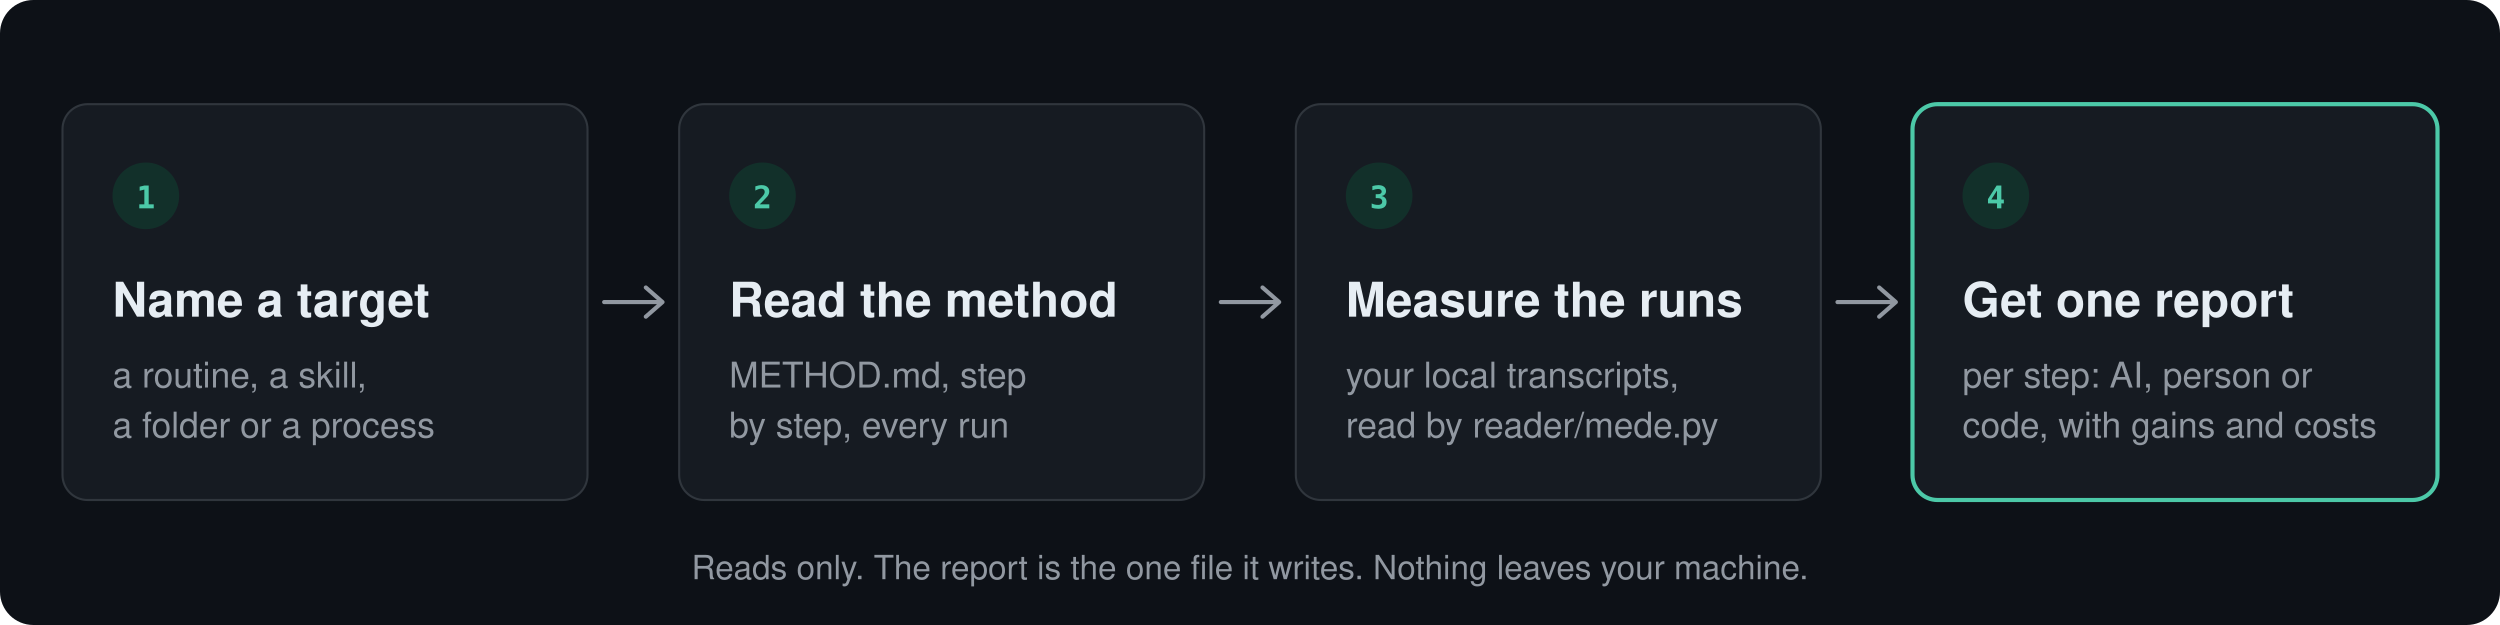
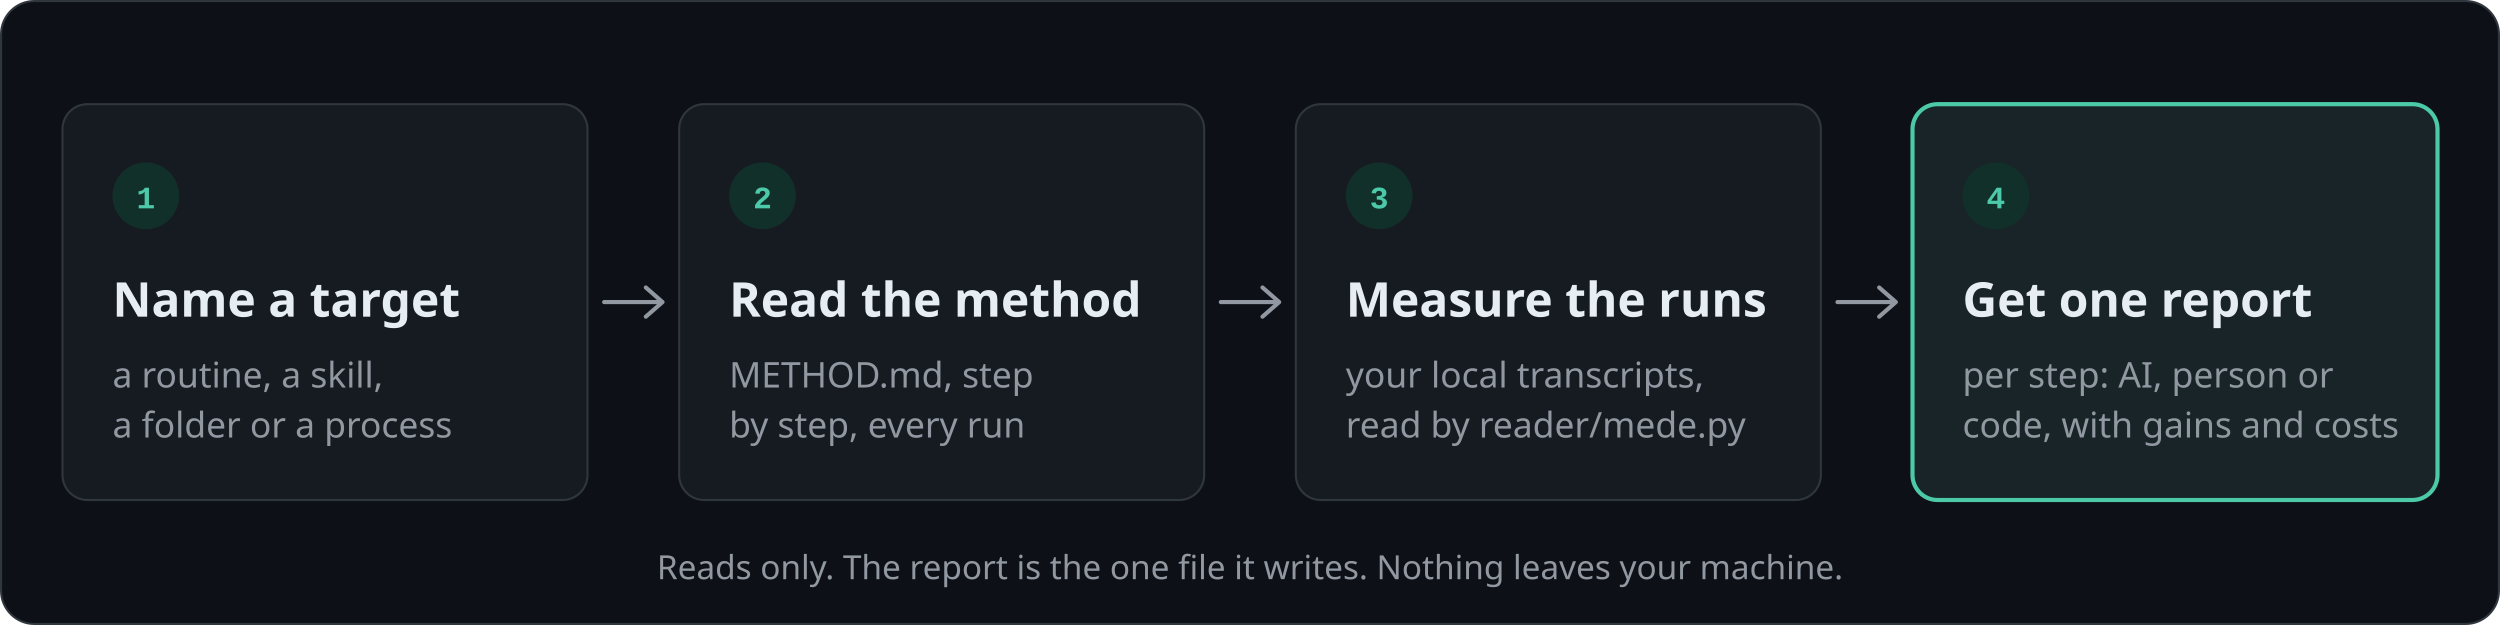
- <svg xmlns="http://www.w3.org/2000/svg" viewBox="0 0 1200 300" width="1200" height="300" role="img" aria-label="How it works: name a target, the skill reads the method, measures past runs from local transcripts, and writes one report.">
-   <rect width="1200" height="300" rx="16" fill="#0d1117" />
-   <rect x="30" y="50" width="252" height="190" rx="12" fill="#161b22" stroke="#30363d" stroke-width="1" />
+ <svg xmlns="http://www.w3.org/2000/svg" viewBox="0 0 1200 300" width="1200" height="300" role="img" aria-labelledby="t d">
+   <style>text{font-family:-apple-system,BlinkMacSystemFont,'Segoe UI','Noto Sans',Helvetica,Arial,sans-serif}.mono{font-family:ui-monospace,SFMono-Regular,'SF Mono',Menlo,Consolas,'Liberation Mono',monospace}@keyframes on0{0%,0%{opacity:0}3%,20%{opacity:1}23%,100%{opacity:0}}.on0{opacity:0;animation:on0 8s cubic-bezier(.23,1,.32,1) infinite}@keyframes go0{0%,18%{opacity:0;transform:translateX(-10px)}22%{opacity:1;transform:none}26%,100%{opacity:0;transform:translateX(6px)}}.go0{opacity:0;animation:go0 8s cubic-bezier(.23,1,.32,1) infinite}@keyframes on1{0%,24%{opacity:0}27%,44%{opacity:1}47%,100%{opacity:0}}.on1{opacity:0;animation:on1 8s cubic-bezier(.23,1,.32,1) infinite}@keyframes go1{0%,42%{opacity:0;transform:translateX(-10px)}46%{opacity:1;transform:none}50%,100%{opacity:0;transform:translateX(6px)}}.go1{opacity:0;animation:go1 8s cubic-bezier(.23,1,.32,1) infinite}@keyframes on2{0%,48%{opacity:0}51%,68%{opacity:1}71%,100%{opacity:0}}.on2{opacity:0;animation:on2 8s cubic-bezier(.23,1,.32,1) infinite}@keyframes go2{0%,66%{opacity:0;transform:translateX(-10px)}70%{opacity:1;transform:none}74%,100%{opacity:0;transform:translateX(6px)}}.go2{opacity:0;animation:go2 8s cubic-bezier(.23,1,.32,1) infinite}@keyframes on3{0%,72%{opacity:0}75%,96%{opacity:1}100%{opacity:0}}.on3{animation:on3 8s cubic-bezier(.23,1,.32,1) infinite}@media (prefers-reduced-motion:reduce){*{animation:none!important}}</style>
+   <rect x=".5" y=".5" width="1199" height="299" rx="16" fill="#0d1117" stroke="#30363d" />
+   <rect x="30" y="50" width="252" height="190" rx="12" fill="#161b22" stroke="#30363d" />
+   <g class="on0">
+     <rect x="30" y="50" width="252" height="190" rx="12" fill="#4cc9a8" fill-opacity=".05" stroke="#4cc9a8" stroke-width="2" />
+   </g>
  <circle cx="70" cy="94" r="16" fill="#12302a" />
-   <text x="70" y="100" text-anchor="middle" font-family="ui-monospace, SFMono-Regular, Menlo, Consolas, monospace" font-size="15" font-weight="700" fill="#4cc9a8">1</text>
-   <text x="54" y="152" font-family="-apple-system, BlinkMacSystemFont, 'Segoe UI', Helvetica, Arial, sans-serif" font-size="23" font-weight="600" fill="#e6edf3">Name a target</text>
-   <text x="54" y="186" font-family="-apple-system, BlinkMacSystemFont, 'Segoe UI', Helvetica, Arial, sans-serif" font-size="17" fill="#9198a1">a routine, a skill,</text>
-   <text x="54" y="210" font-family="-apple-system, BlinkMacSystemFont, 'Segoe UI', Helvetica, Arial, sans-serif" font-size="17" fill="#9198a1">a folder or a process</text>
+   <text x="70" y="100" text-anchor="middle" class="mono" font-size="15" font-weight="700" fill="#4cc9a8">1</text>
+   <text x="54" y="152" font-size="23" font-weight="600" fill="#e6edf3">Name a target</text>
+   <text x="54" y="186" font-size="17" fill="#9198a1">a routine, a skill,</text>
+   <text x="54" y="210" font-size="17" fill="#9198a1">a folder or a process</text>
  <path d="M290 145.0 h28 m-8 -7 l8 7 l-8 7" fill="none" stroke="#9198a1" stroke-width="2" stroke-linecap="round" stroke-linejoin="round" />
-   <rect x="326" y="50" width="252" height="190" rx="12" fill="#161b22" stroke="#30363d" stroke-width="1" />
+   <g class="go0">
+     <path d="M290 145.0 h28 m-8 -7 l8 7 l-8 7" fill="none" stroke="#4cc9a8" stroke-width="2.5" stroke-linecap="round" stroke-linejoin="round" />
+   </g>
+   <rect x="326" y="50" width="252" height="190" rx="12" fill="#161b22" stroke="#30363d" />
+   <g class="on1">
+     <rect x="326" y="50" width="252" height="190" rx="12" fill="#4cc9a8" fill-opacity=".05" stroke="#4cc9a8" stroke-width="2" />
+   </g>
  <circle cx="366" cy="94" r="16" fill="#12302a" />
-   <text x="366" y="100" text-anchor="middle" font-family="ui-monospace, SFMono-Regular, Menlo, Consolas, monospace" font-size="15" font-weight="700" fill="#4cc9a8">2</text>
-   <text x="350" y="152" font-family="-apple-system, BlinkMacSystemFont, 'Segoe UI', Helvetica, Arial, sans-serif" font-size="23" font-weight="600" fill="#e6edf3">Read the method</text>
-   <text x="350" y="186" font-family="-apple-system, BlinkMacSystemFont, 'Segoe UI', Helvetica, Arial, sans-serif" font-size="17" fill="#9198a1">METHOD.md, step</text>
-   <text x="350" y="210" font-family="-apple-system, BlinkMacSystemFont, 'Segoe UI', Helvetica, Arial, sans-serif" font-size="17" fill="#9198a1">by step, every run</text>
+   <text x="366" y="100" text-anchor="middle" class="mono" font-size="15" font-weight="700" fill="#4cc9a8">2</text>
+   <text x="350" y="152" font-size="23" font-weight="600" fill="#e6edf3">Read the method</text>
+   <text x="350" y="186" font-size="17" fill="#9198a1">METHOD.md, step</text>
+   <text x="350" y="210" font-size="17" fill="#9198a1">by step, every run</text>
  <path d="M586 145.0 h28 m-8 -7 l8 7 l-8 7" fill="none" stroke="#9198a1" stroke-width="2" stroke-linecap="round" stroke-linejoin="round" />
-   <rect x="622" y="50" width="252" height="190" rx="12" fill="#161b22" stroke="#30363d" stroke-width="1" />
+   <g class="go1">
+     <path d="M586 145.0 h28 m-8 -7 l8 7 l-8 7" fill="none" stroke="#4cc9a8" stroke-width="2.5" stroke-linecap="round" stroke-linejoin="round" />
+   </g>
+   <rect x="622" y="50" width="252" height="190" rx="12" fill="#161b22" stroke="#30363d" />
+   <g class="on2">
+     <rect x="622" y="50" width="252" height="190" rx="12" fill="#4cc9a8" fill-opacity=".05" stroke="#4cc9a8" stroke-width="2" />
+   </g>
  <circle cx="662" cy="94" r="16" fill="#12302a" />
-   <text x="662" y="100" text-anchor="middle" font-family="ui-monospace, SFMono-Regular, Menlo, Consolas, monospace" font-size="15" font-weight="700" fill="#4cc9a8">3</text>
-   <text x="646" y="152" font-family="-apple-system, BlinkMacSystemFont, 'Segoe UI', Helvetica, Arial, sans-serif" font-size="23" font-weight="600" fill="#e6edf3">Measure the runs</text>
-   <text x="646" y="186" font-family="-apple-system, BlinkMacSystemFont, 'Segoe UI', Helvetica, Arial, sans-serif" font-size="17" fill="#9198a1">your local transcripts,</text>
-   <text x="646" y="210" font-family="-apple-system, BlinkMacSystemFont, 'Segoe UI', Helvetica, Arial, sans-serif" font-size="17" fill="#9198a1">read by reader/mede.py</text>
+   <text x="662" y="100" text-anchor="middle" class="mono" font-size="15" font-weight="700" fill="#4cc9a8">3</text>
+   <text x="646" y="152" font-size="23" font-weight="600" fill="#e6edf3">Measure the runs</text>
+   <text x="646" y="186" font-size="17" fill="#9198a1">your local transcripts,</text>
+   <text x="646" y="210" font-size="17" fill="#9198a1">read by reader/mede.py</text>
  <path d="M882 145.0 h28 m-8 -7 l8 7 l-8 7" fill="none" stroke="#9198a1" stroke-width="2" stroke-linecap="round" stroke-linejoin="round" />
-   <rect x="918" y="50" width="252" height="190" rx="12" fill="#161b22" stroke="#4cc9a8" stroke-width="2" />
+   <g class="go2">
+     <path d="M882 145.0 h28 m-8 -7 l8 7 l-8 7" fill="none" stroke="#4cc9a8" stroke-width="2.5" stroke-linecap="round" stroke-linejoin="round" />
+   </g>
+   <rect x="918" y="50" width="252" height="190" rx="12" fill="#161b22" stroke="#30363d" />
+   <g class="on3">
+     <rect x="918" y="50" width="252" height="190" rx="12" fill="#4cc9a8" fill-opacity=".05" stroke="#4cc9a8" stroke-width="2" />
+   </g>
  <circle cx="958" cy="94" r="16" fill="#12302a" />
-   <text x="958" y="100" text-anchor="middle" font-family="ui-monospace, SFMono-Regular, Menlo, Consolas, monospace" font-size="15" font-weight="700" fill="#4cc9a8">4</text>
-   <text x="942" y="152" font-family="-apple-system, BlinkMacSystemFont, 'Segoe UI', Helvetica, Arial, sans-serif" font-size="23" font-weight="600" fill="#e6edf3">Get one report</text>
-   <text x="942" y="186" font-family="-apple-system, BlinkMacSystemFont, 'Segoe UI', Helvetica, Arial, sans-serif" font-size="17" fill="#9198a1">per step: AI, person or</text>
-   <text x="942" y="210" font-family="-apple-system, BlinkMacSystemFont, 'Segoe UI', Helvetica, Arial, sans-serif" font-size="17" fill="#9198a1">code, with gains and costs</text>
-   <text x="600.0" y="278" text-anchor="middle" font-family="-apple-system, BlinkMacSystemFont, 'Segoe UI', Helvetica, Arial, sans-serif" font-size="16" fill="#9198a1">Reads only. The report is the one file it writes. Nothing leaves your machine.</text>
+   <text x="958" y="100" text-anchor="middle" class="mono" font-size="15" font-weight="700" fill="#4cc9a8">4</text>
+   <text x="942" y="152" font-size="23" font-weight="600" fill="#e6edf3">Get one report</text>
+   <text x="942" y="186" font-size="17" fill="#9198a1">per step: AI, person or</text>
+   <text x="942" y="210" font-size="17" fill="#9198a1">code, with gains and costs</text>
+   <text x="600.0" y="278" text-anchor="middle" font-size="16" fill="#9198a1">Reads only. The report is the one file it writes. Nothing leaves your machine.</text>
</svg>
